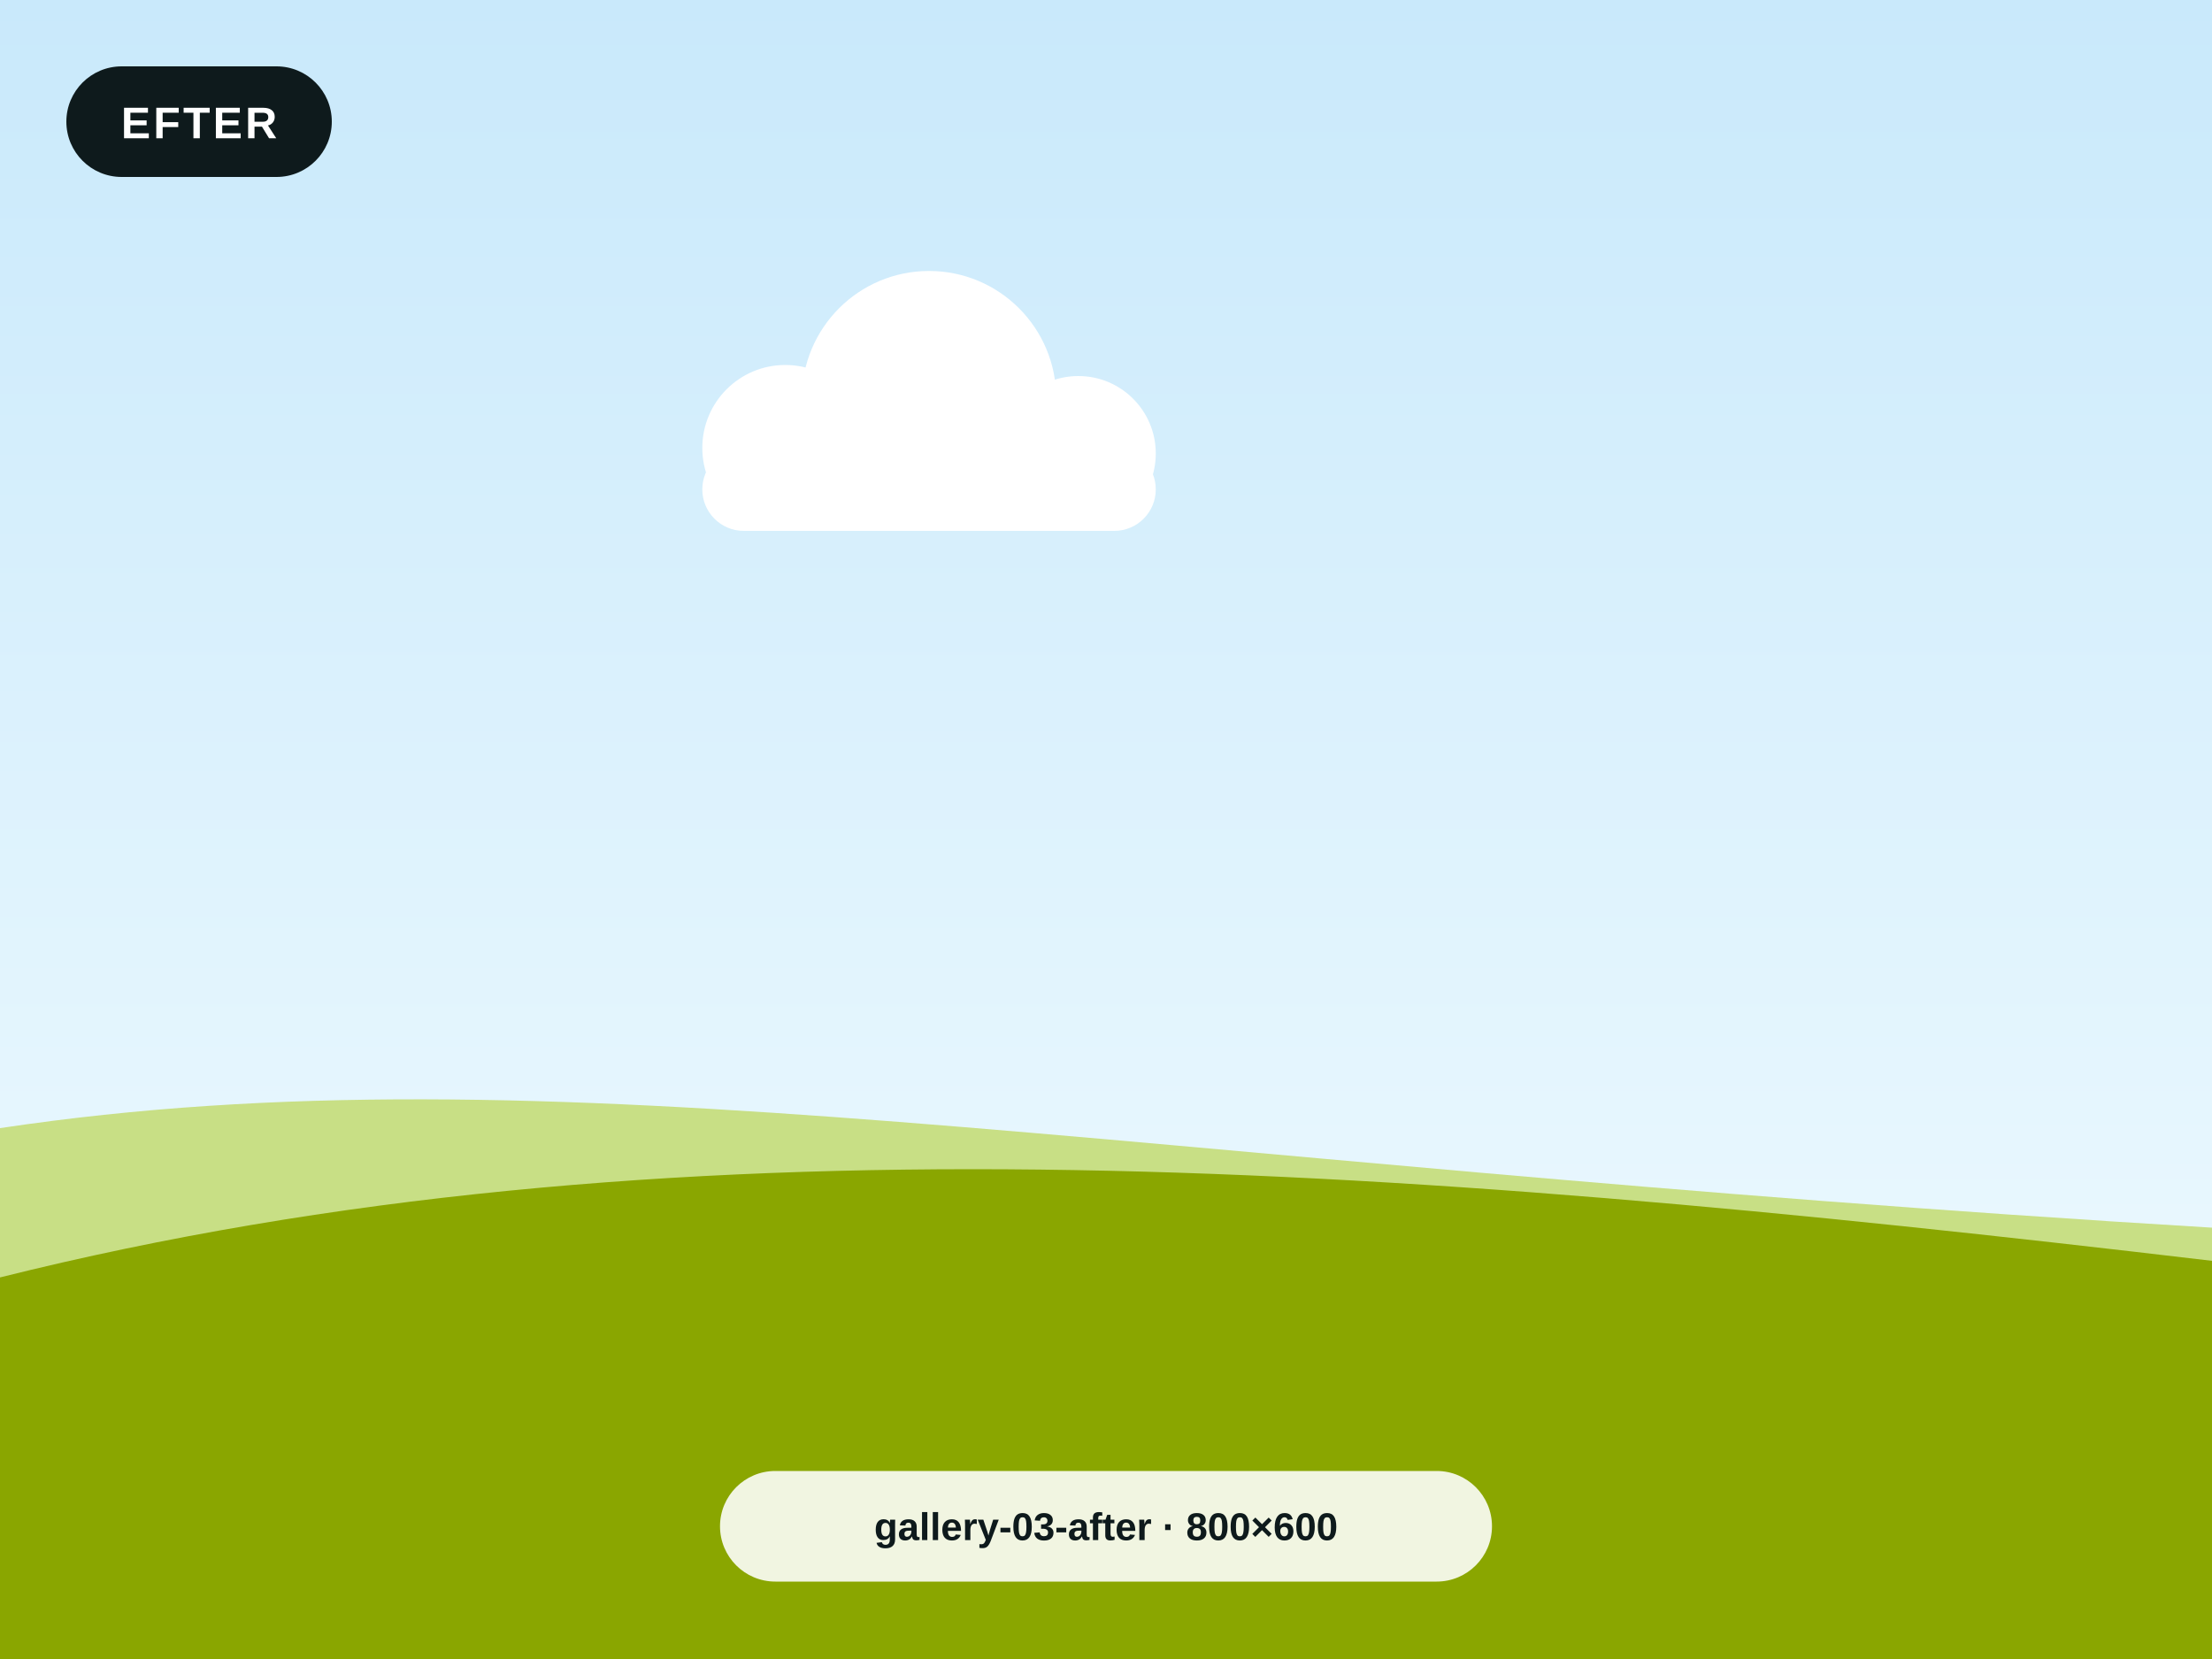
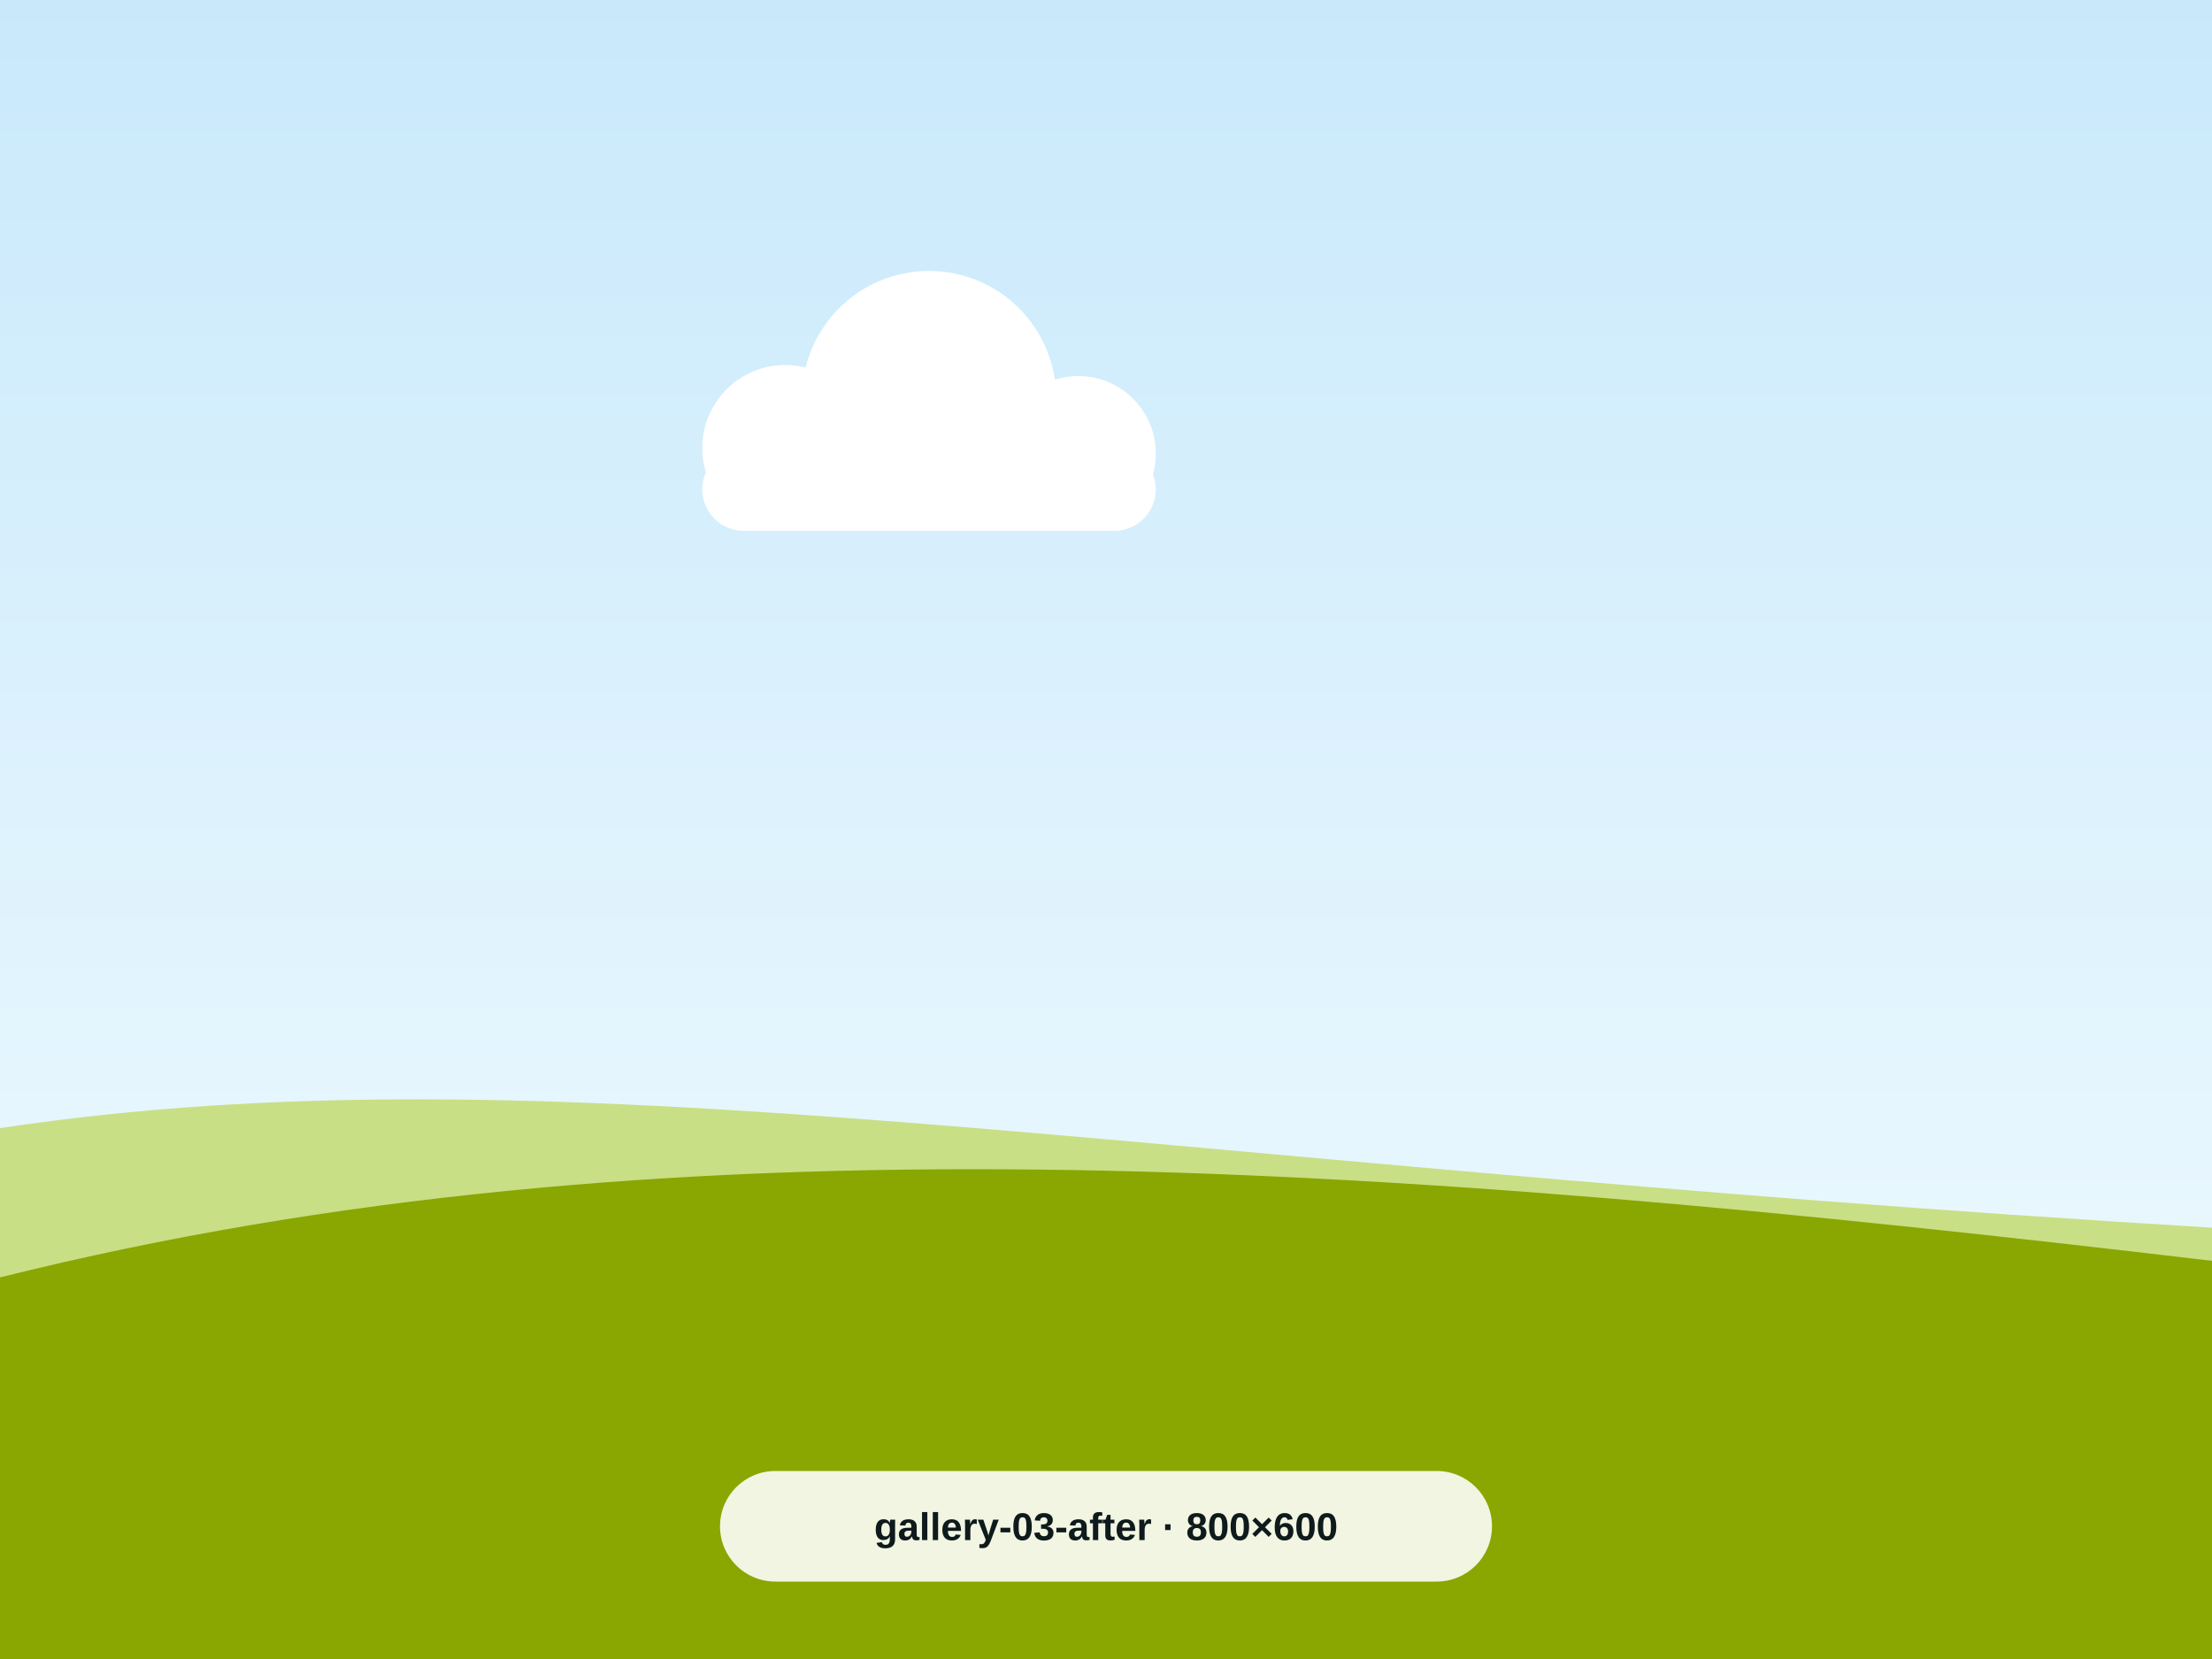
<svg xmlns="http://www.w3.org/2000/svg" viewBox="0 0 800 600" width="800" height="600" preserveAspectRatio="xMidYMid slice">
  <defs>
    <linearGradient id="sky" x1="0" y1="0" x2="0" y2="1">
      <stop offset="0" stop-color="#C9E9FB" />
      <stop offset="1" stop-color="#F3FCFF" />
    </linearGradient>
  </defs>
  <rect width="800" height="600" fill="url(#sky)" />
  <g fill="#FFFFFF">
    <circle cx="336" cy="144" r="46" />
    <circle cx="284" cy="162" r="30" />
    <circle cx="390" cy="164" r="28" />
    <rect x="254" y="162" width="164" height="30" rx="15" />
  </g>
  <path d="M0 408 C 200 378, 400 420, 800 444 L 800 600 L 0 600 Z" fill="#C8DF85" />
  <path d="M0 462 C 240 402, 496 420, 800 456 L 800 600 L 0 600 Z" fill="#8AA600" />
-   <g transform="translate(24 24)">
-     <rect width="96" height="40" rx="20" fill="#0E1A1C" />
-     <text x="48" y="26" text-anchor="middle" font-family="Figtree, Arial, sans-serif" font-size="16" font-weight="700" fill="#fff" letter-spacing="1">EFTER</text>
-   </g>
  <g transform="translate(260.4 532)">
    <rect width="279.2" height="40" rx="20" fill="#FFFFFF" fill-opacity="0.88" />
    <text x="139.6" y="25" text-anchor="middle" font-family="Figtree, Arial, sans-serif" font-size="14" font-weight="600" fill="#0E1A1C">gallery-03-after · 800×600</text>
  </g>
</svg>
